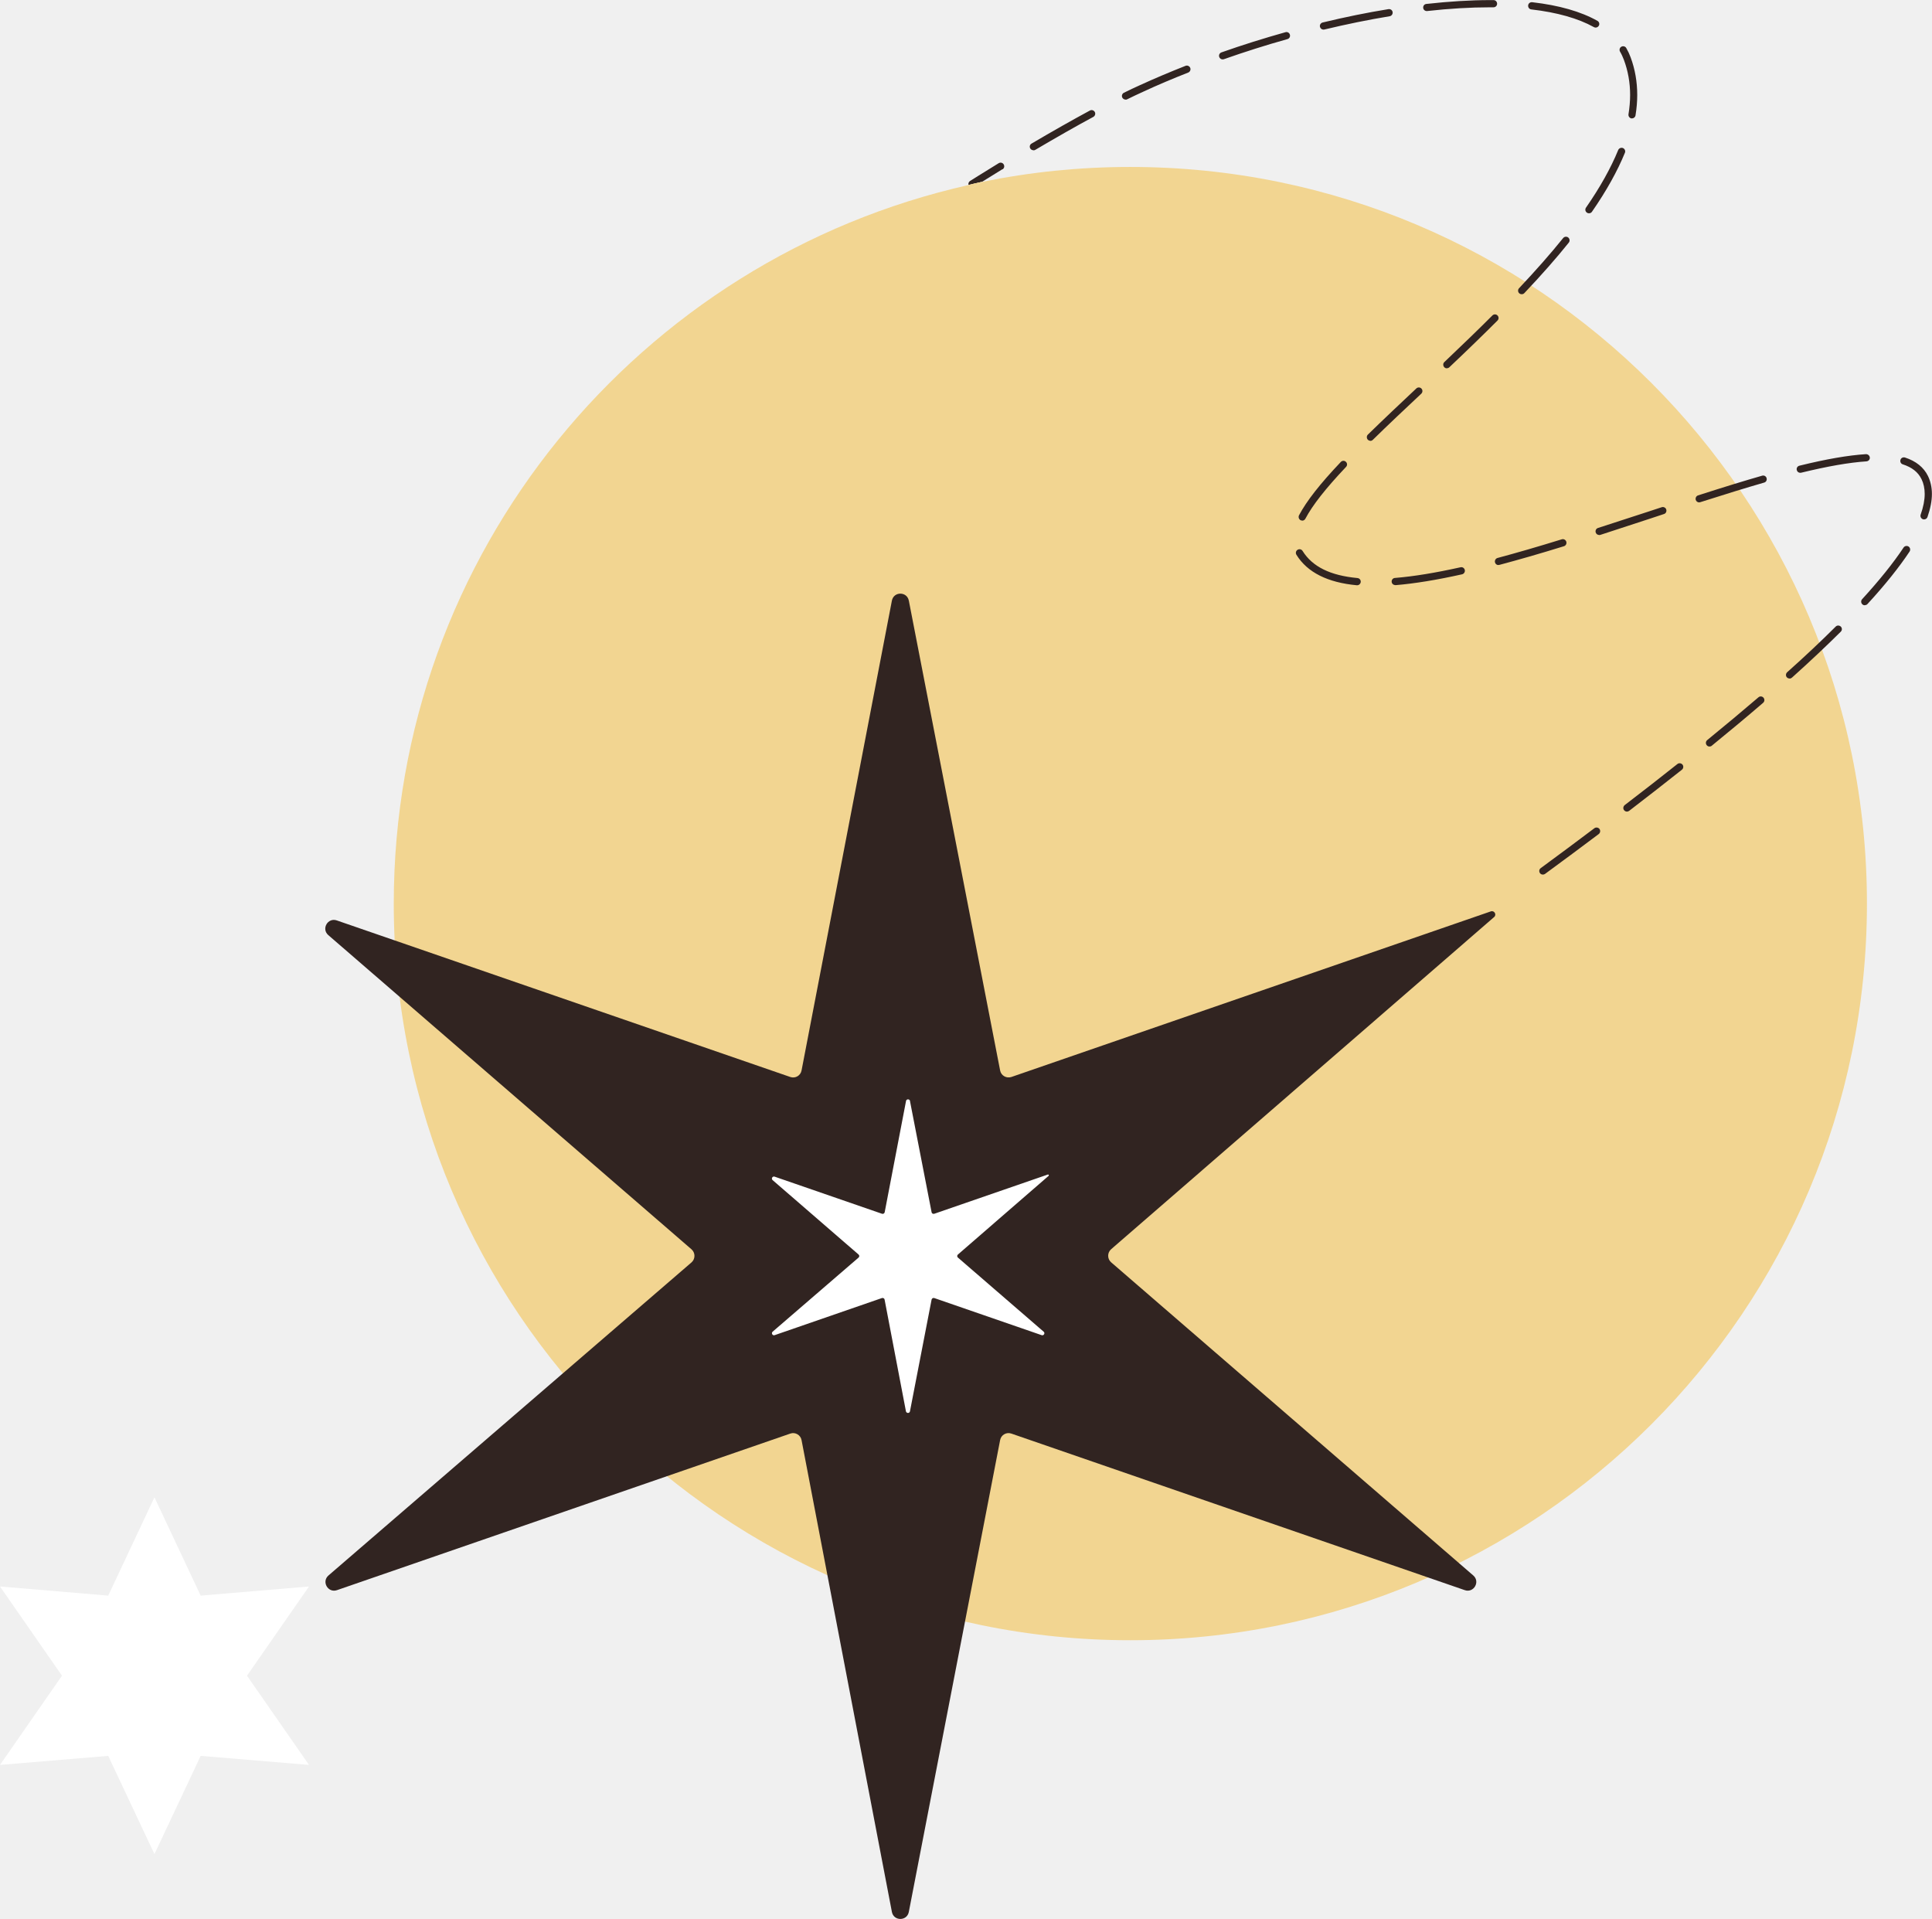
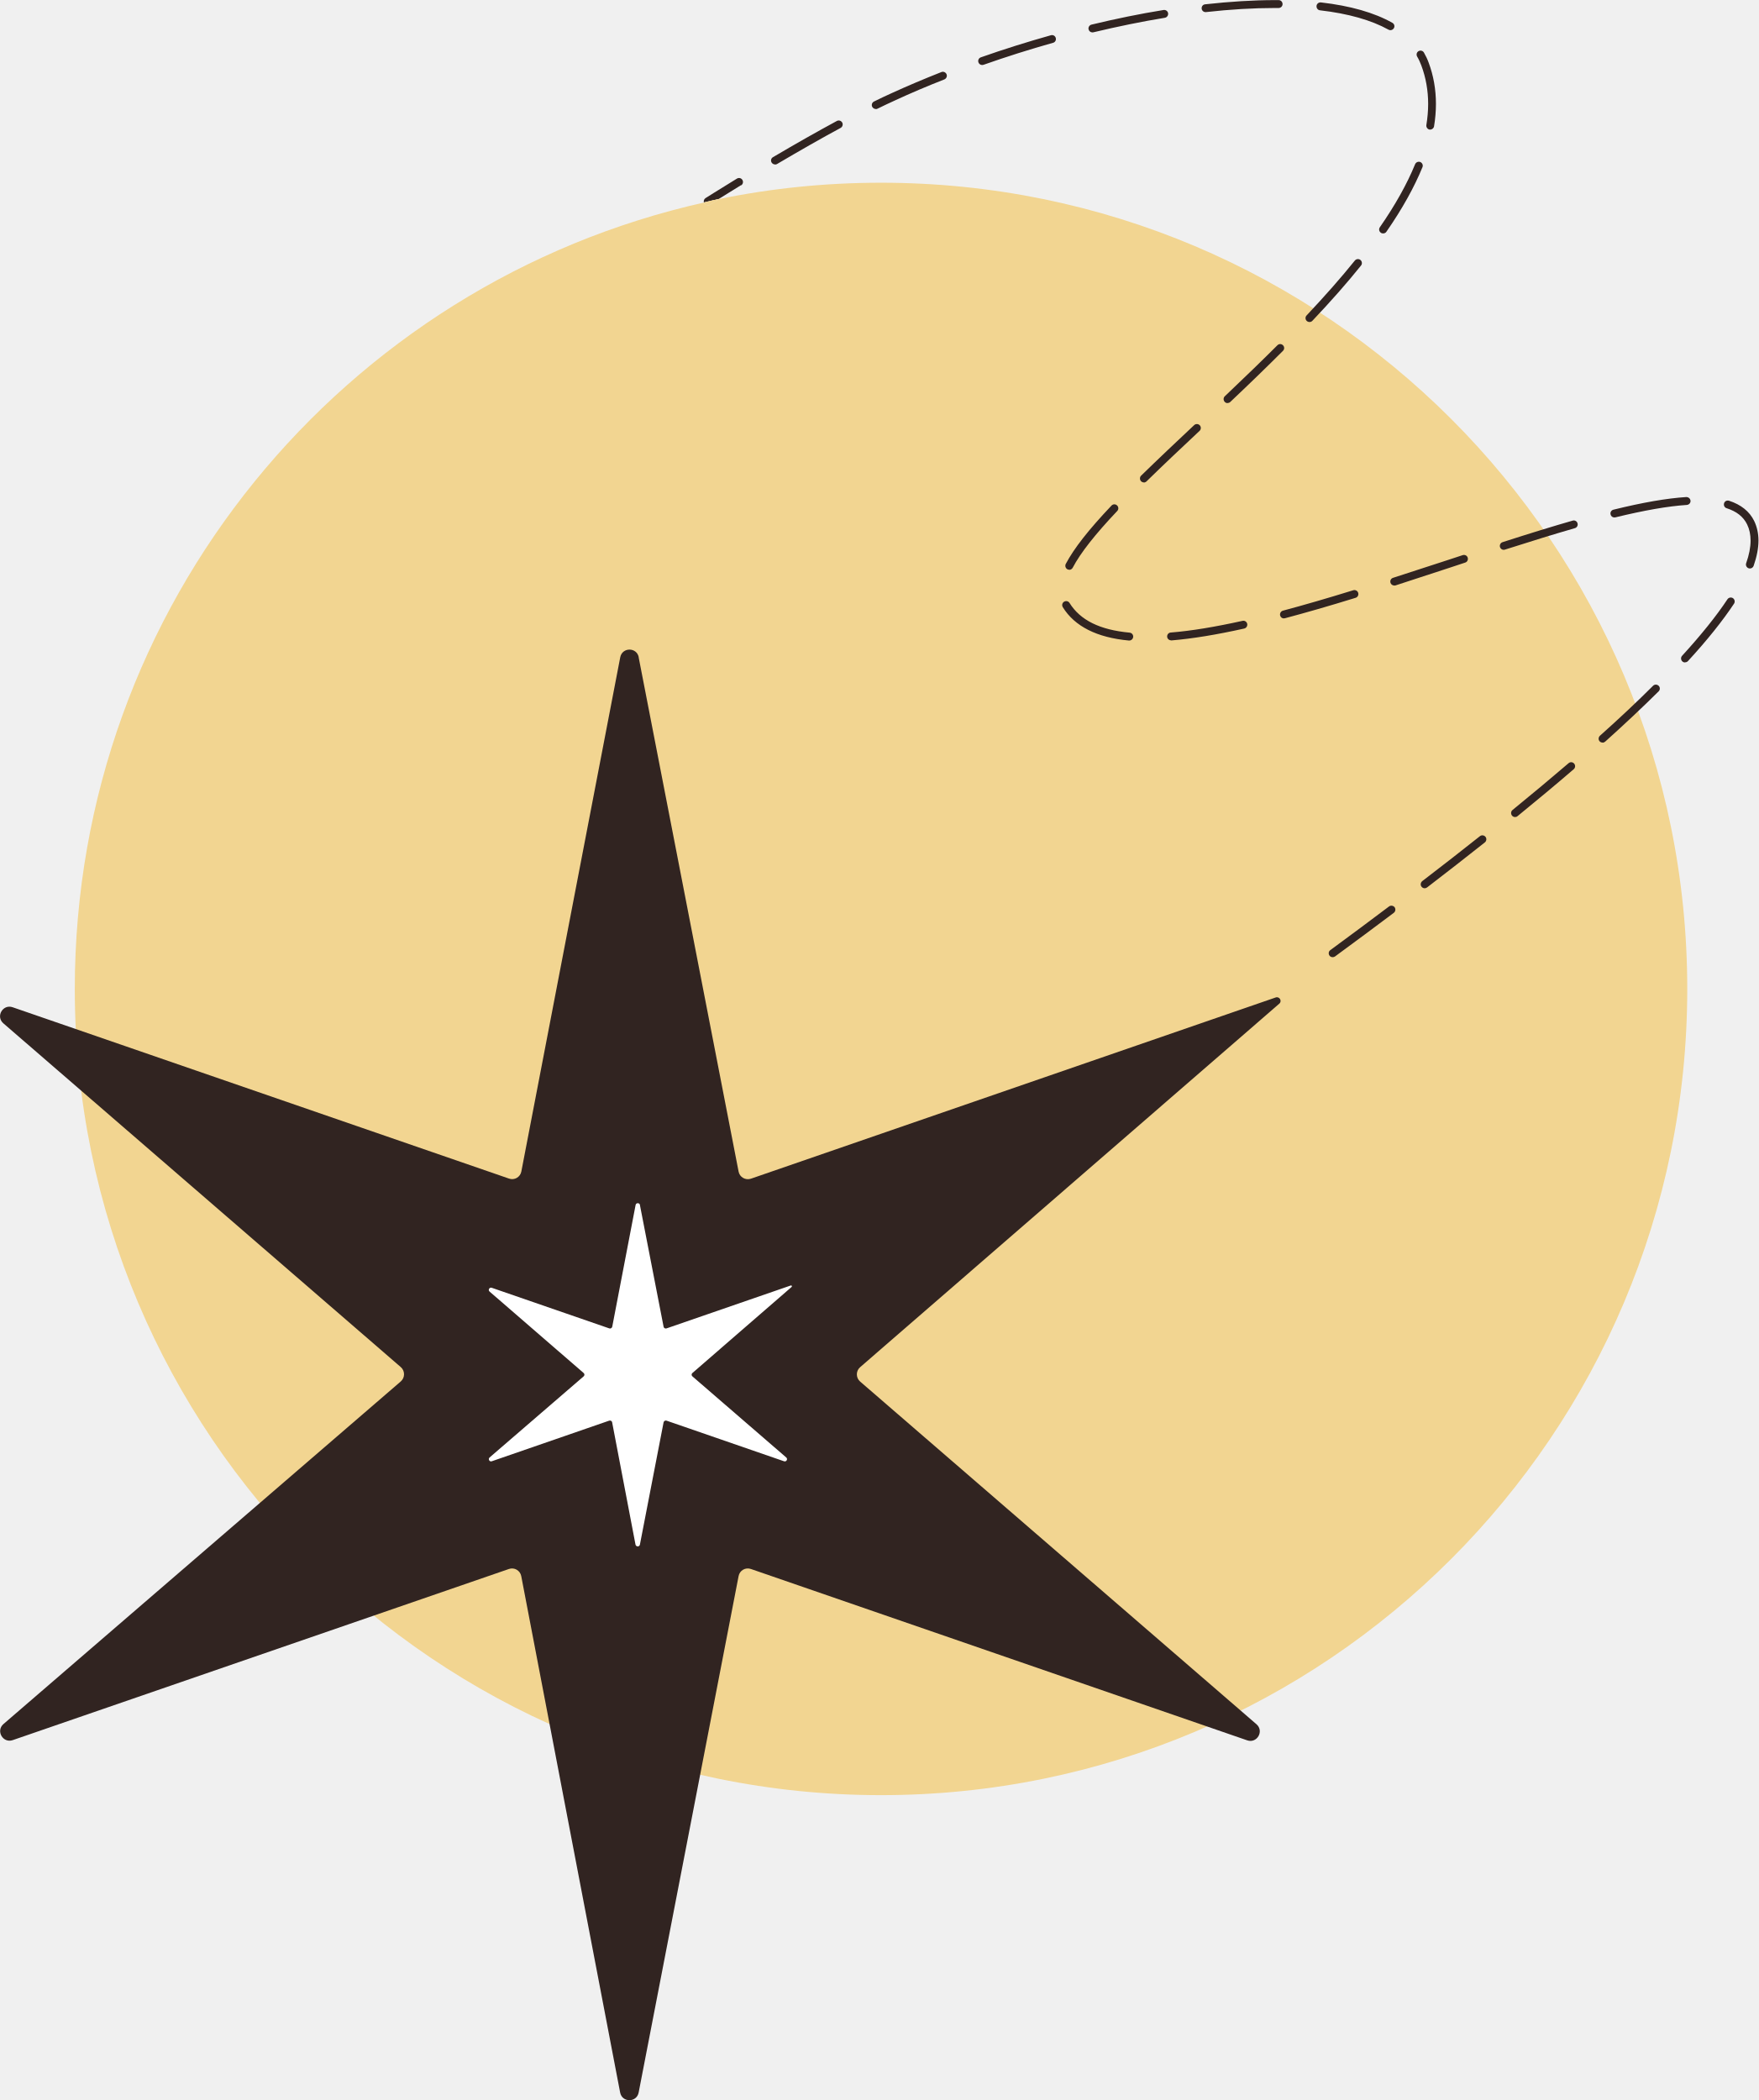
- <svg xmlns="http://www.w3.org/2000/svg" id="Layer_1" data-name="Layer 1" viewBox="0 0 201.02 199.63">
+ <svg xmlns="http://www.w3.org/2000/svg" id="Layer_1" data-name="Layer 1" viewBox="0 0 167.17 199.63">
  <defs>
    <style>
      .cls-1 { fill: #312421; }
      .cls-2 { fill: #f2d591; }
      .cls-3 { fill: #fff; }
+       .rotating-star { transform-box: fill-box; transform-origin: center; animation: rotate-star 180s linear infinite; }
+       @keyframes rotate-star { to { transform: rotate(360deg); } }
    </style>
  </defs>
-   <path class="cls-1" d="M104.31,17.62c.18-.11.23-.34.12-.52-.11-.18-.34-.23-.52-.12-1.81,1.11-2.98,1.85-2.98,1.85-.14.09-.2.26-.16.41.47-.11.94-.23,1.42-.33.51-.32,1.23-.77,2.1-1.3Z" />
+   <path class="cls-1" d="M70.45,17.62c.18-.11.23-.34.12-.52-.11-.18-.34-.23-.52-.12-1.81,1.11-2.98,1.85-2.98,1.85-.14.09-.2.26-.16.41.47-.11.94-.23,1.42-.33.51-.32,1.23-.77,2.1-1.3Z" />
  <g>
-     <path class="cls-2" d="M117.6,17.37c-5.27,0-10.42.53-15.39,1.55-.55.34-.86.54-.86.54-.06.04-.13.06-.2.06-.12,0-.25-.06-.32-.17-.02-.03-.03-.07-.04-.1-34.23,7.67-59.82,38.22-59.82,74.76,0,42.33,34.31,76.64,76.64,76.64s76.64-34.31,76.64-76.64S159.93,17.37,117.6,17.37Z" />
-     <path class="cls-2" d="M101.14,19.52c.07,0,.14-.02.2-.06,0,0,.32-.2.86-.54-.48.1-.95.22-1.42.33,0,.04.02.07.04.1.07.11.19.17.32.17Z" />
+     <path class="cls-2" d="M83.75,17.37c-5.27,0-10.42.53-15.39,1.55-.55.34-.86.54-.86.54-.06.04-.13.06-.2.06-.12,0-.25-.06-.32-.17-.02-.03-.03-.07-.04-.1C32.7,26.91,7.11,57.46,7.11,94.01c0,42.33,34.31,76.64,76.64,76.64s76.64-34.31,76.64-76.64S126.07,17.37,83.75,17.37Z" />
+     <path class="cls-2" d="M67.29,19.52c.07,0,.14-.02.2-.06,0,0,.32-.2.86-.54-.48.1-.95.22-1.42.33,0,.04.02.07.04.1.07.11.19.17.32.17Z" />
  </g>
-   <path class="cls-2" d="M101.14,19.52c.07,0,.14-.02.2-.06,0,0,.32-.2.86-.54-.48.1-.95.22-1.42.33,0,.04.02.07.04.1.07.11.19.17.32.17Z" />
-   <path class="cls-1" d="M160.53,90.99c-.12,0-.23-.05-.3-.15-.12-.17-.09-.4.08-.52,1.95-1.43,3.8-2.81,5.58-4.15.16-.12.4-.09.53.07.12.17.09.4-.07.53-1.78,1.34-3.64,2.72-5.59,4.15-.07.05-.14.07-.22.07ZM169.28,84.44c-.11,0-.22-.05-.3-.15-.13-.16-.09-.4.07-.53,1.93-1.48,3.76-2.9,5.48-4.27.16-.13.4-.1.53.06s.1.4-.06.53c-1.73,1.37-3.56,2.8-5.49,4.28-.07.05-.15.08-.23.08ZM177.87,77.67c-.11,0-.22-.05-.29-.14-.13-.16-.11-.4.05-.53,1.88-1.53,3.67-3.03,5.33-4.45.16-.14.39-.12.53.04.13.16.12.39-.04.53-1.66,1.43-3.46,2.93-5.35,4.47-.07.06-.15.08-.24.08ZM186.2,70.59c-.1,0-.21-.04-.28-.12-.14-.15-.12-.39.03-.53,1.86-1.66,3.56-3.26,5.05-4.75.15-.15.38-.14.53,0,.15.15.15.38,0,.53-1.51,1.5-3.21,3.1-5.08,4.78-.07.06-.16.1-.25.1ZM194.02,62.97c-.09,0-.18-.03-.25-.1-.15-.14-.16-.38-.02-.53,1.8-1.97,3.25-3.77,4.31-5.37.11-.17.35-.22.52-.11.17.11.22.35.11.52-1.08,1.63-2.55,3.47-4.38,5.46-.07.08-.17.12-.28.12ZM141.2,60.89s-.02,0-.03,0c-3.03-.28-5.15-1.34-6.28-3.17-.11-.18-.06-.41.12-.52.18-.11.41-.06.52.12,1.02,1.64,2.89,2.56,5.71,2.82.21.02.36.2.34.41-.02.19-.18.34-.37.34ZM145.17,60.87c-.19,0-.36-.15-.37-.34-.02-.21.14-.39.34-.4,1.97-.16,4.2-.53,6.82-1.11.21-.05.4.08.45.28.04.2-.08.4-.28.45-2.65.59-4.91.96-6.92,1.13-.01,0-.02,0-.03,0ZM155.91,58.79c-.17,0-.32-.11-.36-.28-.05-.2.07-.41.27-.46,1.98-.53,4.16-1.16,6.68-1.94.2-.06.41.05.47.25.06.2-.05.41-.25.47-2.52.78-4.72,1.41-6.71,1.94-.03,0-.07.01-.1.01ZM166.39,55.66c-.16,0-.31-.1-.36-.26-.06-.2.04-.41.24-.47,1.73-.56,3.45-1.12,5.17-1.68l1.46-.48c.19-.06.41.04.47.24s-.04.41-.24.47l-1.45.48c-1.71.56-3.45,1.13-5.17,1.69-.04.01-.08.02-.12.02ZM135.5,54.16c-.06,0-.12-.01-.18-.04-.18-.1-.25-.32-.16-.51.79-1.49,2.17-3.25,4.35-5.55.14-.15.38-.16.53-.01.15.14.16.38.01.53-2.1,2.22-3.49,3.98-4.23,5.39-.07.13-.2.2-.33.2ZM200.2,54.04s-.08,0-.13-.02c-.19-.07-.3-.28-.23-.48.28-.79.42-1.51.42-2.15,0-.57-.11-1.09-.33-1.54-.36-.73-.99-1.23-1.95-1.54-.2-.06-.3-.27-.24-.47.06-.2.27-.3.47-.24,1.14.37,1.95,1.02,2.39,1.92.27.56.41,1.19.41,1.87,0,.73-.16,1.53-.46,2.4-.05.15-.2.25-.35.25ZM176.8,52.27c-.16,0-.31-.1-.36-.26-.06-.2.05-.41.24-.47,2.67-.86,4.79-1.51,6.67-2.05.2-.06.41.06.46.26.06.2-.06.41-.26.46-1.87.54-3.99,1.19-6.65,2.04-.04.01-.08.02-.11.02ZM187.31,49.19c-.17,0-.32-.11-.36-.29-.05-.2.07-.4.28-.45,2.8-.69,5.06-1.08,6.92-1.2.2,0,.38.14.4.35s-.14.38-.35.4c-1.81.12-4.03.51-6.79,1.18-.03,0-.06.01-.09.01ZM142.59,45.86c-.1,0-.19-.04-.27-.11-.14-.15-.14-.39,0-.53,1.62-1.58,3.44-3.3,5.05-4.81.15-.14.39-.13.53.02.14.15.13.39-.02.53-1.61,1.51-3.43,3.22-5.04,4.8-.07.07-.17.11-.26.11ZM150.54,38.32c-.1,0-.2-.04-.27-.12-.14-.15-.14-.39.01-.53,1.98-1.88,3.57-3.42,5-4.85.15-.15.38-.15.53,0s.15.38,0,.53c-1.43,1.43-3.02,2.98-5.01,4.86-.07.07-.17.1-.26.1ZM158.33,30.61c-.09,0-.18-.03-.26-.1-.15-.14-.16-.38-.01-.53,1.76-1.87,3.26-3.57,4.58-5.21.13-.16.37-.19.53-.06.16.13.19.37.06.53-1.33,1.66-2.84,3.37-4.62,5.25-.07.08-.17.12-.27.12ZM165.32,22.19c-.07,0-.15-.02-.21-.07-.17-.12-.21-.35-.09-.52,1.47-2.12,2.59-4.13,3.35-5.99.08-.19.3-.28.49-.21.19.08.29.3.21.49-.78,1.91-1.93,3.98-3.43,6.14-.07.11-.19.16-.31.16ZM107.52,15.63c-.13,0-.25-.07-.32-.18-.11-.18-.05-.41.13-.51,2.2-1.3,4.24-2.45,6.07-3.44.18-.1.41-.03.51.15.1.18.03.41-.15.51-1.82.98-3.85,2.14-6.04,3.43-.06.04-.12.05-.19.05ZM169.81,12.32s-.04,0-.06,0c-.2-.03-.34-.23-.31-.43.11-.68.17-1.36.17-2.01,0-1.28-.22-2.51-.65-3.66-.11-.29-.24-.58-.4-.85-.1-.18-.04-.41.14-.51.18-.1.41-.04.51.14.18.31.33.63.45.96.46,1.23.69,2.55.69,3.92,0,.69-.06,1.41-.18,2.13-.03.18-.19.31-.37.31ZM117.11,10.36c-.14,0-.27-.08-.34-.21-.09-.19-.01-.41.17-.5.57-.28,1.13-.55,1.67-.79,1.53-.7,3.12-1.37,4.74-2.01.19-.08.41.02.49.21.08.19-.02.41-.21.49-1.61.63-3.19,1.3-4.7,2-.53.24-1.08.5-1.65.78-.05.03-.11.04-.17.04ZM127.21,6.18c-.15,0-.3-.1-.35-.25-.07-.2.03-.41.23-.48,2.18-.77,4.42-1.47,6.66-2.1.2-.06.41.06.46.26.06.2-.06.41-.26.46-2.22.62-4.45,1.33-6.61,2.09-.04.01-.08.02-.12.02ZM137.7,3.08c-.17,0-.32-.12-.36-.29-.05-.2.08-.4.28-.45,2.32-.56,4.62-1.03,6.85-1.39.21-.03.4.11.43.31.03.2-.11.4-.31.43-2.2.36-4.49.83-6.79,1.38-.03,0-.06.01-.09.01ZM166.02,2.87c-.06,0-.12-.02-.18-.05-1.64-.91-3.83-1.53-6.51-1.84-.21-.02-.35-.21-.33-.42.02-.2.2-.35.42-.33,2.79.32,5.07.97,6.79,1.94.18.1.25.33.14.51-.07.12-.2.19-.33.19ZM148.45,1.15c-.19,0-.35-.14-.37-.33-.02-.21.12-.39.33-.41,2.35-.26,4.58-.4,6.62-.4h.37c.21,0,.37.17.37.38,0,.21-.17.37-.38.37h-.37c-2.02,0-4.22.13-6.54.39-.01,0-.03,0-.04,0Z" />
-   <polygon class="cls-3" points="11.26 166.01 16.07 155.78 20.88 166.01 32.15 165.06 25.7 174.34 32.15 183.62 20.88 182.68 16.07 192.9 11.26 182.68 0 183.62 6.45 174.34 0 165.06 11.26 166.01" />
-   <path class="cls-1" d="M94.56,62.48l9.5,48.89c.1.54.66.85,1.17.68l49.89-17.23c.36-.12.63.34.34.59l-39.85,34.56c-.41.36-.41,1,0,1.36l37.68,32.58c.75.65.05,1.85-.88,1.53l-47.18-16.29c-.52-.18-1.07.14-1.17.68l-9.5,49.09c-.19.97-1.57.97-1.76,0l-9.4-49.09c-.1-.54-.66-.86-1.17-.68l-47.17,16.29c-.93.32-1.63-.88-.88-1.53l37.77-32.57c.41-.36.41-1,0-1.36l-37.79-32.69c-.75-.65-.05-1.85.88-1.53l47.19,16.29c.52.18,1.07-.14,1.17-.68l9.4-48.88c.19-.97,1.57-.97,1.76,0Z" />
-   <path class="cls-3" d="M94.68,114.55l2.25,11.57c.02.13.16.2.28.16l11.81-4.08c.09-.03.15.08.08.14l-9.43,8.18c-.1.08-.1.24,0,.32l8.92,7.71c.18.15.01.44-.21.36l-11.17-3.86c-.12-.04-.25.03-.28.16l-2.25,11.62c-.04.23-.37.23-.42,0l-2.22-11.62c-.02-.13-.16-.2-.28-.16l-11.16,3.86c-.22.08-.38-.21-.21-.36l8.94-7.71c.1-.08.1-.24,0-.32l-8.94-7.74c-.18-.15-.01-.44.21-.36l11.17,3.86c.12.04.25-.03.28-.16l2.22-11.57c.04-.23.37-.23.42,0Z" />
+   <path class="cls-2" d="M67.29,19.52c.07,0,.14-.02.2-.06,0,0,.32-.2.86-.54-.48.1-.95.22-1.42.33,0,.04.02.07.04.1.07.11.19.17.32.17Z" />
+   <path class="cls-1" d="M126.68,90.99c-.12,0-.23-.05-.3-.15-.12-.17-.09-.4.08-.52,1.95-1.43,3.8-2.81,5.58-4.15.16-.12.4-.09.53.07.12.17.09.4-.07.53-1.78,1.34-3.64,2.72-5.59,4.15-.07.05-.14.07-.22.07ZM135.43,84.44c-.11,0-.22-.05-.3-.15-.13-.16-.09-.4.07-.53,1.93-1.48,3.76-2.9,5.48-4.27.16-.13.4-.1.53.06s.1.4-.06.53c-1.73,1.37-3.56,2.8-5.49,4.28-.07.05-.15.08-.23.08ZM144.02,77.67c-.11,0-.22-.05-.29-.14-.13-.16-.11-.4.05-.53,1.88-1.53,3.67-3.03,5.33-4.45.16-.14.39-.12.53.04.13.16.12.39-.04.53-1.66,1.43-3.46,2.93-5.35,4.47-.07.06-.15.08-.24.08ZM152.34,70.59c-.1,0-.21-.04-.28-.12-.14-.15-.12-.39.03-.53,1.86-1.66,3.56-3.26,5.05-4.75.15-.15.38-.14.53,0,.15.15.15.38,0,.53-1.51,1.5-3.21,3.1-5.08,4.78-.07.06-.16.1-.25.1ZM160.17,62.97c-.09,0-.18-.03-.25-.1-.15-.14-.16-.38-.02-.53,1.8-1.97,3.25-3.77,4.31-5.37.11-.17.35-.22.52-.11.17.11.22.35.11.52-1.08,1.63-2.55,3.47-4.38,5.46-.07.08-.17.12-.28.12ZM107.34,60.89s-.02,0-.03,0c-3.03-.28-5.15-1.34-6.28-3.17-.11-.18-.06-.41.12-.52.18-.11.41-.06.52.12,1.02,1.64,2.89,2.56,5.71,2.82.21.02.36.2.34.41-.02.19-.18.34-.37.34ZM111.32,60.87c-.19,0-.36-.15-.37-.34-.02-.21.14-.39.34-.4,1.97-.16,4.2-.53,6.82-1.11.21-.05.4.08.45.28.04.2-.08.4-.28.45-2.65.59-4.91.96-6.92,1.13-.01,0-.02,0-.03,0ZM122.05,58.79c-.17,0-.32-.11-.36-.28-.05-.2.07-.41.27-.46,1.98-.53,4.16-1.16,6.68-1.94.2-.06.41.05.47.25.06.2-.05.41-.25.47-2.52.78-4.72,1.41-6.71,1.94-.03,0-.07.01-.1.01ZM132.54,55.66c-.16,0-.31-.1-.36-.26-.06-.2.04-.41.24-.47,1.73-.56,3.45-1.12,5.17-1.68l1.46-.48c.19-.06.41.04.47.24s-.04.41-.24.47l-1.45.48c-1.71.56-3.45,1.13-5.17,1.69-.04.01-.08.02-.12.02ZM101.65,54.16c-.06,0-.12-.01-.18-.04-.18-.1-.25-.32-.16-.51.79-1.49,2.17-3.25,4.35-5.55.14-.15.38-.16.53-.01.15.14.16.38.01.53-2.1,2.22-3.49,3.98-4.23,5.39-.07.13-.2.2-.33.2ZM166.35,54.04s-.08,0-.13-.02c-.19-.07-.3-.28-.23-.48.28-.79.42-1.51.42-2.15,0-.57-.11-1.09-.33-1.54-.36-.73-.99-1.23-1.95-1.54-.2-.06-.3-.27-.24-.47.06-.2.27-.3.47-.24,1.14.37,1.95,1.02,2.39,1.92.27.56.41,1.19.41,1.87,0,.73-.16,1.53-.46,2.4-.05.15-.2.25-.35.25ZM142.95,52.27c-.16,0-.31-.1-.36-.26-.06-.2.05-.41.24-.47,2.67-.86,4.79-1.51,6.67-2.05.2-.06.41.06.46.26.06.2-.06.41-.26.46-1.87.54-3.99,1.19-6.65,2.04-.04.01-.08.02-.11.02ZM153.46,49.19c-.17,0-.32-.11-.36-.29-.05-.2.07-.4.28-.45,2.8-.69,5.06-1.08,6.92-1.2.2,0,.38.14.4.35s-.14.38-.35.4c-1.81.12-4.03.51-6.79,1.18-.03,0-.06.01-.09.01ZM108.74,45.86c-.1,0-.19-.04-.27-.11-.14-.15-.14-.39,0-.53,1.62-1.58,3.44-3.3,5.05-4.81.15-.14.39-.13.53.02.14.15.13.39-.02.53-1.61,1.51-3.43,3.22-5.04,4.8-.07.07-.17.11-.26.11ZM116.69,38.32c-.1,0-.2-.04-.27-.12-.14-.15-.14-.39.01-.53,1.98-1.88,3.57-3.42,5-4.85.15-.15.38-.15.53,0s.15.38,0,.53c-1.43,1.43-3.02,2.98-5.01,4.86-.07.07-.17.1-.26.1ZM124.48,30.61c-.09,0-.18-.03-.26-.1-.15-.14-.16-.38-.01-.53,1.76-1.87,3.26-3.57,4.58-5.21.13-.16.37-.19.53-.06.16.13.19.37.06.53-1.33,1.66-2.84,3.37-4.62,5.25-.07.08-.17.12-.27.12ZM131.47,22.19c-.07,0-.15-.02-.21-.07-.17-.12-.21-.35-.09-.52,1.47-2.12,2.59-4.13,3.35-5.99.08-.19.3-.28.49-.21.19.08.29.3.21.49-.78,1.91-1.93,3.98-3.43,6.14-.07.11-.19.16-.31.16ZM73.67,15.63c-.13,0-.25-.07-.32-.18-.11-.18-.05-.41.13-.51,2.2-1.3,4.24-2.45,6.07-3.44.18-.1.41-.03.51.15.1.18.03.41-.15.51-1.82.98-3.85,2.14-6.04,3.43-.06.04-.12.05-.19.05ZM135.96,12.32s-.04,0-.06,0c-.2-.03-.34-.23-.31-.43.11-.68.17-1.36.17-2.01,0-1.28-.22-2.51-.65-3.66-.11-.29-.24-.58-.4-.85-.1-.18-.04-.41.14-.51.18-.1.41-.04.51.14.18.31.33.63.45.96.46,1.23.69,2.55.69,3.92,0,.69-.06,1.41-.18,2.13-.03.18-.19.31-.37.31ZM83.25,10.36c-.14,0-.27-.08-.34-.21-.09-.19-.01-.41.17-.5.57-.28,1.13-.55,1.67-.79,1.53-.7,3.12-1.37,4.74-2.01.19-.08.41.02.49.21.08.19-.02.41-.21.49-1.61.63-3.19,1.3-4.7,2-.53.24-1.08.5-1.65.78-.05.03-.11.04-.17.04ZM93.36,6.18c-.15,0-.3-.1-.35-.25-.07-.2.03-.41.23-.48,2.18-.77,4.42-1.47,6.66-2.1.2-.06.41.06.46.26.06.2-.06.41-.26.46-2.22.62-4.45,1.33-6.61,2.09-.04.01-.08.02-.12.02ZM103.84,3.08c-.17,0-.32-.12-.36-.29-.05-.2.08-.4.28-.45,2.32-.56,4.62-1.03,6.85-1.39.21-.03.4.11.43.31.03.2-.11.4-.31.43-2.2.36-4.49.83-6.79,1.38-.03,0-.06.01-.09.01ZM132.17,2.87c-.06,0-.12-.02-.18-.05-1.64-.91-3.83-1.53-6.51-1.84-.21-.02-.35-.21-.33-.42.02-.2.2-.35.42-.33,2.79.32,5.07.97,6.79,1.94.18.1.25.33.14.51-.07.12-.2.19-.33.19ZM114.6,1.15c-.19,0-.35-.14-.37-.33-.02-.21.12-.39.33-.41,2.35-.26,4.58-.4,6.62-.4h.37c.21,0,.37.17.37.38,0,.21-.17.37-.38.37h-.37c-2.02,0-4.22.13-6.54.39-.01,0-.03,0-.04,0Z" />
+   <path class="cls-1 rotating-star" d="M60.71,62.48l9.5,48.89c.1.54.66.85,1.17.68l49.89-17.23c.36-.12.63.34.34.59l-39.85,34.56c-.41.36-.41,1,0,1.36l37.68,32.58c.75.65.05,1.85-.88,1.53l-47.18-16.29c-.52-.18-1.07.14-1.17.68l-9.5,49.09c-.19.97-1.57.97-1.76,0l-9.4-49.09c-.1-.54-.66-.86-1.17-.68L1.21,165.42c-.93.32-1.63-.88-.88-1.53l37.77-32.57c.41-.36.41-1,0-1.36L.32,97.28c-.75-.65-.05-1.85.88-1.53l47.19,16.29c.52.18,1.07-.14,1.17-.68l9.4-48.88c.19-.97,1.57-.97,1.76,0Z" />
+   <path class="cls-3" d="M60.83,114.55l2.25,11.57c.02.13.16.2.28.16l11.81-4.08c.09-.03.15.08.08.14l-9.43,8.18c-.1.08-.1.24,0,.32l8.92,7.71c.18.15.01.44-.21.36l-11.17-3.86c-.12-.04-.25.03-.28.16l-2.25,11.62c-.04.23-.37.23-.42,0l-2.22-11.62c-.02-.13-.16-.2-.28-.16l-11.16,3.86c-.22.08-.38-.21-.21-.36l8.94-7.71c.1-.08.1-.24,0-.32l-8.94-7.74c-.18-.15-.01-.44.21-.36l11.17,3.86c.12.04.25-.03.28-.16l2.22-11.57c.04-.23.37-.23.42,0Z" />
</svg>
